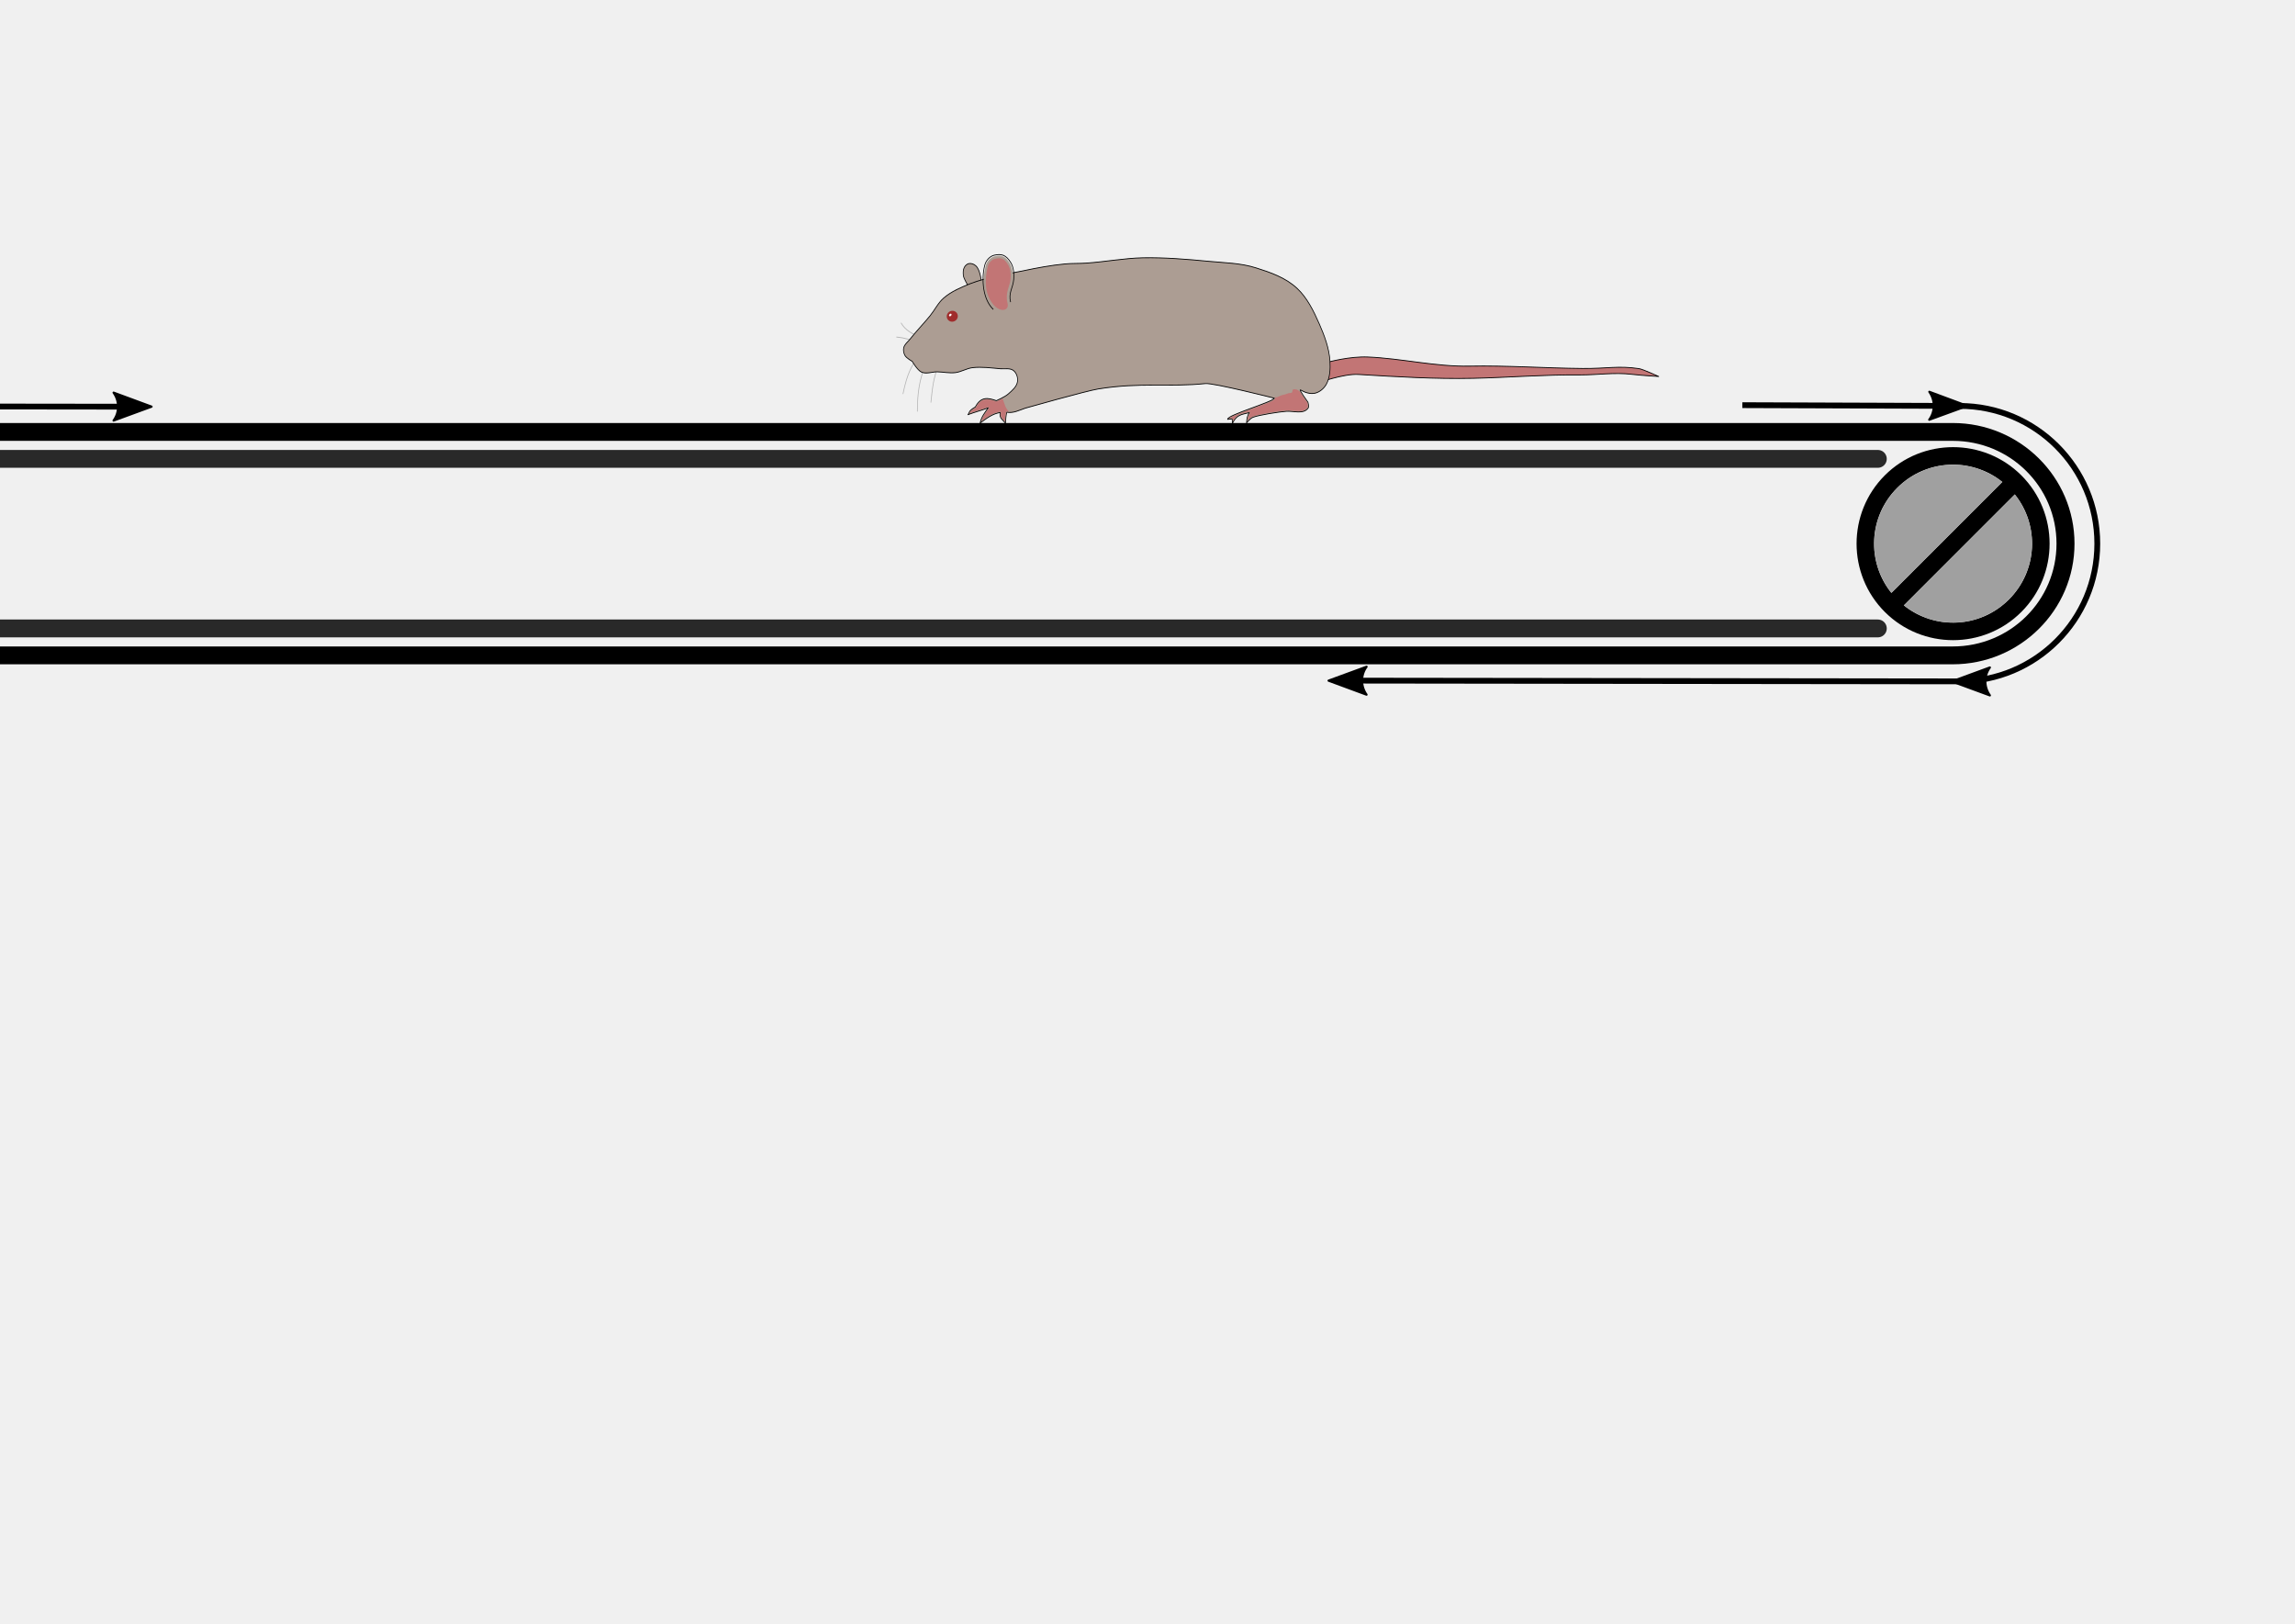
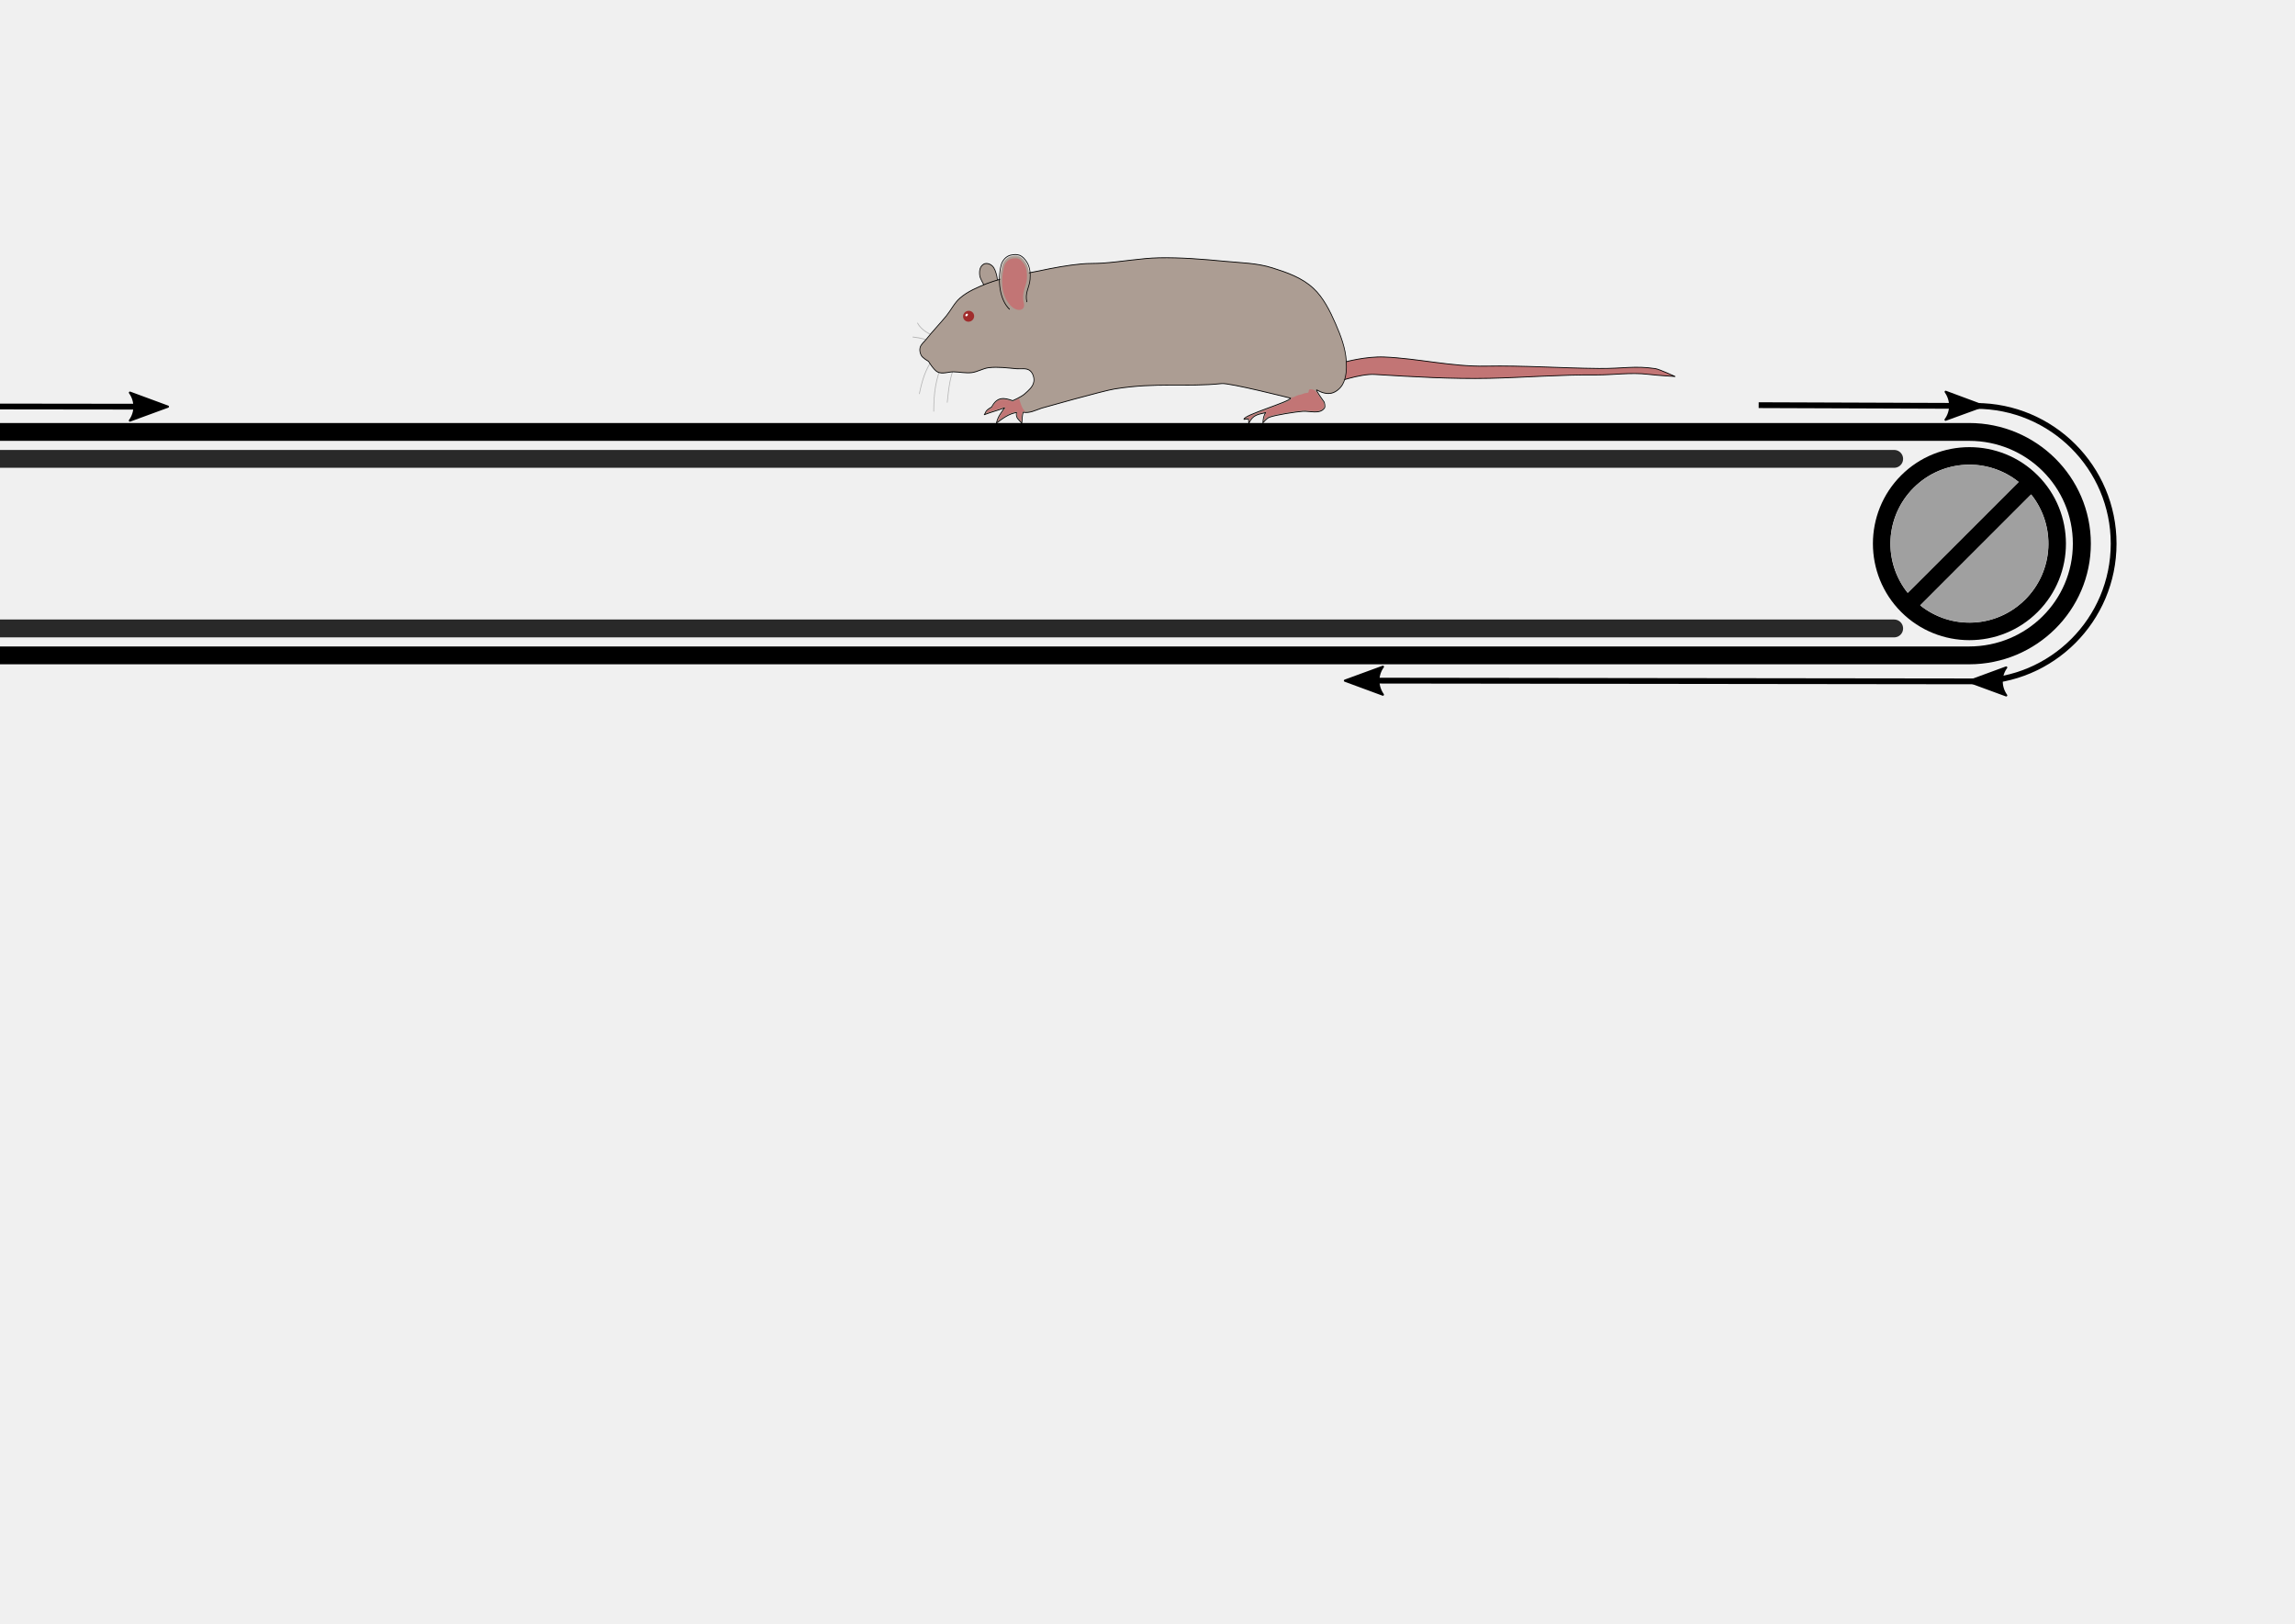
<svg xmlns="http://www.w3.org/2000/svg" width="1189mm" height="841mm" viewBox="0 0 4212.992 2979.921" id="svg2" version="1.1">
  <defs id="defs4">
    <marker orient="auto" refY="0.0" refX="0.0" id="marker9438" style="overflow:visible">
      <path id="path9440" style="fill-rule:evenodd;stroke-width:0.625;stroke-linejoin:round;stroke:#000000;stroke-opacity:1;fill:#000000;fill-opacity:1" d="M 8.719,4.034 L -2.207,0.016 L 8.719,-4.002 C 6.973,-1.63 6.983,1.616 8.719,4.034 z " transform="scale(0.6) translate(0,0)" />
    </marker>
    <marker orient="auto" refY="0.0" refX="0.0" id="marker9170" style="overflow:visible;">
      <path id="path9172" style="fill-rule:evenodd;stroke-width:0.625;stroke-linejoin:round;stroke:#000000;stroke-opacity:1;fill:#000000;fill-opacity:1" d="M 8.719,4.034 L -2.207,0.016 L 8.719,-4.002 C 6.973,-1.63 6.983,1.616 8.719,4.034 z " transform="scale(0.6) rotate(180) translate(0,0)" />
    </marker>
    <marker style="overflow:visible;" id="marker8992" refX="0.0" refY="0.0" orient="auto">
      <path transform="scale(0.6) rotate(180) translate(0,0)" d="M 8.719,4.034 L -2.207,0.016 L 8.719,-4.002 C 6.973,-1.63 6.983,1.616 8.719,4.034 z " style="fill-rule:evenodd;stroke-width:0.625;stroke-linejoin:round;stroke:#000000;stroke-opacity:1;fill:#000000;fill-opacity:1" id="path8994" />
    </marker>
    <marker orient="auto" refY="0" refX="0" id="marker9170-6" style="overflow:visible">
      <path id="path9172-0" style="fill:#000000;fill-opacity:1;fill-rule:evenodd;stroke:#000000;stroke-width:0.625;stroke-linejoin:round;stroke-opacity:1" d="M 8.719,4.034 -2.207,0.016 8.719,-4.002 c -1.745,2.372 -1.735,5.617 -6e-7,8.035 z" transform="scale(-0.6,-0.6)" />
    </marker>
    <marker orient="auto" refY="0" refX="0" id="marker9438-6" style="overflow:visible">
      <path id="path9440-2" style="fill:#000000;fill-opacity:1;fill-rule:evenodd;stroke:#000000;stroke-width:0.625;stroke-linejoin:round;stroke-opacity:1" d="M 8.719,4.034 -2.207,0.016 8.719,-4.002 c -1.745,2.372 -1.735,5.617 -6e-7,8.035 z" transform="scale(0.6,0.6)" />
    </marker>
    <marker style="overflow:visible" id="marker8992-6" refX="0" refY="0" orient="auto">
      <path transform="scale(-0.6,-0.6)" d="M 8.719,4.034 -2.207,0.016 8.719,-4.002 c -1.745,2.372 -1.735,5.617 -6e-7,8.035 z" style="fill:#000000;fill-opacity:1;fill-rule:evenodd;stroke:#000000;stroke-width:0.625;stroke-linejoin:round;stroke-opacity:1" id="path8994-1" />
    </marker>
  </defs>
  <g id="layer1" transform="translate(0,1927.559)">
-     <g id="g16892">
+     <g id="g16892" transform="translate(30,0)">
      <path id="path4334" d="m -867.681,-1151.055 c -123.188,10e-4 -223.405,99.344 -223.405,221.457 0,122.113 100.217,221.456 223.405,221.457 l 0,-32.74 c -105.338,-10e-4 -190.376,-84.298 -190.376,-188.717 0,-104.419 85.039,-188.716 190.376,-188.717 z m 0.002,0 0,32.74 4452.498,0 c 105.338,0 190.377,84.298 190.377,188.717 0,104.418 -85.039,188.716 -190.377,188.717 l -4452.498,0 0,32.74 4452.498,0 c 123.188,0 223.405,-99.344 223.405,-221.457 0,-122.113 -100.217,-221.456 -223.405,-221.457 z" style="color:#000000;font-style:normal;font-variant:normal;font-weight:normal;font-stretch:normal;font-size:medium;line-height:normal;font-family:sans-serif;text-indent:0;text-align:start;text-decoration:none;text-decoration-line:none;text-decoration-style:solid;text-decoration-color:#000000;letter-spacing:normal;word-spacing:normal;text-transform:none;direction:ltr;block-progression:tb;writing-mode:lr-tb;baseline-shift:baseline;text-anchor:start;white-space:normal;clip-rule:nonzero;display:inline;overflow:visible;visibility:visible;opacity:1;isolation:auto;mix-blend-mode:normal;color-interpolation:sRGB;color-interpolation-filters:linearRGB;solid-color:#000000;solid-opacity:1;fill:#000000;fill-opacity:1;fill-rule:nonzero;stroke:none;stroke-width:177.165;stroke-linecap:square;stroke-linejoin:miter;stroke-miterlimit:4;stroke-dasharray:none;stroke-dashoffset:0;stroke-opacity:1;color-rendering:auto;image-rendering:auto;shape-rendering:auto;text-rendering:auto;enable-background:accumulate" />
      <path id="path5941" d="m -730.065,-1085.231 2088.634,0 2088.635,0 0,0" style="fill:none;fill-opacity:1;fill-rule:evenodd;stroke:#000000;stroke-width:32.74;stroke-linecap:round;stroke-linejoin:miter;stroke-miterlimit:4;stroke-dasharray:none;stroke-opacity:0.825" />
      <path id="path5941-7" d="m -730.065,-773.963 2088.634,0 2088.635,0 0,0" style="fill:none;fill-opacity:1;fill-rule:evenodd;stroke:#000000;stroke-width:32.74;stroke-linecap:round;stroke-linejoin:miter;stroke-miterlimit:4;stroke-dasharray:none;stroke-opacity:0.825" />
      <g transform="matrix(0.9119516,0,0,0.9119516,-1352.608,-540.0852)" id="g4269">
        <path style="color:#000000;font-style:normal;font-variant:normal;font-weight:normal;font-stretch:normal;font-size:medium;line-height:normal;font-family:sans-serif;text-indent:0;text-align:start;text-decoration:none;text-decoration-line:none;text-decoration-style:solid;text-decoration-color:#000000;letter-spacing:normal;word-spacing:normal;text-transform:none;direction:ltr;block-progression:tb;writing-mode:lr-tb;baseline-shift:baseline;text-anchor:start;white-space:normal;clip-rule:nonzero;display:inline;overflow:visible;visibility:visible;opacity:1;isolation:auto;mix-blend-mode:normal;color-interpolation:sRGB;color-interpolation-filters:linearRGB;solid-color:#000000;solid-opacity:1;fill:#000000;fill-opacity:1;fill-rule:nonzero;stroke:none;stroke-width:35.433;stroke-linecap:butt;stroke-linejoin:miter;stroke-miterlimit:4;stroke-dasharray:none;stroke-dashoffset:0;stroke-opacity:1;color-rendering:auto;image-rendering:auto;shape-rendering:auto;text-rendering:auto;enable-background:accumulate" d="m 668.945,-564.569 c -75.762,-75.762 -199.135,-75.764 -274.897,-10e-4 -75.762,75.762 -75.762,199.136 0,274.899 75.762,75.762 199.135,75.761 274.897,-10e-4 75.762,-75.762 75.762,-199.134 2e-5,-274.896 z m -25.054,25.054 c 57.985,57.985 61.923,149.073 11.834,211.567 L 432.323,-551.349 c 62.494,-50.088 153.582,-46.151 211.567,11.834 z m -236.623,13.221 223.402,223.402 c -62.494,50.09 -153.582,46.151 -211.567,-11.834 -57.985,-57.985 -61.924,-149.073 -11.834,-211.567 z" id="path4155" />
        <path style="fill:#a0a0a0;stroke:none;stroke-width:1px;stroke-linecap:butt;stroke-linejoin:miter;stroke-opacity:1" d="m 522.506,1659.064 c -23.584,-1.338 -47.441,-8.235 -67.8,-19.598 -35.31,-19.709 -62.023,-52.093 -74.333,-90.114 -3.416,-10.549 -5.685,-21.299 -6.988,-33.102 -0.836,-7.572 -0.837,-24.256 -0.003,-31.734 2.928,-26.236 11.251,-49.644 25.22,-70.926 3.016,-4.595 8.277,-11.86 8.604,-11.88 0.097,-0.01 50.352,50.164 111.677,111.49 l 111.5,111.501 -3.568,2.702 c -29.603,22.418 -67.026,33.778 -104.31,31.662 z" id="path4265" transform="translate(0,-1927.559)" />
        <path style="fill:#a0a0a0;stroke:none;stroke-width:1px;stroke-linecap:butt;stroke-linejoin:miter;stroke-opacity:1" d="m 544.031,1487.794 c -66.207,-66.219 -111.392,-111.672 -111.167,-111.825 0.209,-0.142 1.879,-1.388 3.712,-2.769 7.745,-5.838 15.447,-10.574 24.624,-15.143 16.794,-8.361 35.458,-13.726 55.077,-15.831 5.655,-0.607 24.829,-0.601 30.406,0.01 12.989,1.421 24.32,3.876 35.709,7.735 55.711,18.878 96.773,67.528 106.025,125.621 1.397,8.772 1.764,13.913 1.768,24.749 0.004,11.589 -0.404,16.801 -2.109,26.897 -3.879,22.974 -13.501,46.064 -27.114,65.065 -1.866,2.604 -3.841,5.258 -4.389,5.898 l -0.996,1.162 -111.546,-111.567 z" id="path4267" transform="translate(0,-1927.559)" />
      </g>
      <g transform="matrix(0,-0.9119508,0.9119508,0,3974.839,-444.9002)" id="g4274">
        <path id="path4276" d="m 668.945,-564.569 c -75.762,-75.762 -199.135,-75.764 -274.897,-10e-4 -75.762,75.762 -75.762,199.136 0,274.899 75.762,75.762 199.135,75.761 274.897,-10e-4 75.762,-75.762 75.762,-199.134 2e-5,-274.896 z m -25.054,25.054 c 57.985,57.985 61.923,149.073 11.834,211.567 L 432.323,-551.349 c 62.494,-50.088 153.582,-46.151 211.567,11.834 z m -236.623,13.221 223.402,223.402 c -62.494,50.09 -153.582,46.151 -211.567,-11.834 -57.985,-57.985 -61.924,-149.073 -11.834,-211.567 z" style="color:#000000;font-style:normal;font-variant:normal;font-weight:normal;font-stretch:normal;font-size:medium;line-height:normal;font-family:sans-serif;text-indent:0;text-align:start;text-decoration:none;text-decoration-line:none;text-decoration-style:solid;text-decoration-color:#000000;letter-spacing:normal;word-spacing:normal;text-transform:none;direction:ltr;block-progression:tb;writing-mode:lr-tb;baseline-shift:baseline;text-anchor:start;white-space:normal;clip-rule:nonzero;display:inline;overflow:visible;visibility:visible;opacity:1;isolation:auto;mix-blend-mode:normal;color-interpolation:sRGB;color-interpolation-filters:linearRGB;solid-color:#000000;solid-opacity:1;fill:#000000;fill-opacity:1;fill-rule:nonzero;stroke:none;stroke-width:35.433;stroke-linecap:butt;stroke-linejoin:miter;stroke-miterlimit:4;stroke-dasharray:none;stroke-dashoffset:0;stroke-opacity:1;color-rendering:auto;image-rendering:auto;shape-rendering:auto;text-rendering:auto;enable-background:accumulate" />
        <path transform="translate(0,-1927.559)" id="path4278" d="m 522.506,1659.064 c -23.584,-1.338 -47.441,-8.235 -67.8,-19.598 -35.31,-19.709 -62.023,-52.093 -74.333,-90.114 -3.416,-10.549 -5.685,-21.299 -6.988,-33.102 -0.836,-7.572 -0.837,-24.256 -0.003,-31.734 2.928,-26.236 11.251,-49.644 25.22,-70.926 3.016,-4.595 8.277,-11.86 8.604,-11.88 0.097,-0.01 50.352,50.164 111.677,111.49 l 111.5,111.501 -3.568,2.702 c -29.603,22.418 -67.026,33.778 -104.31,31.662 z" style="fill:#a0a0a0;stroke:none;stroke-width:1px;stroke-linecap:butt;stroke-linejoin:miter;stroke-opacity:1" />
        <path transform="translate(0,-1927.559)" id="path4280" d="m 544.031,1487.794 c -66.207,-66.219 -111.392,-111.672 -111.167,-111.825 0.209,-0.142 1.879,-1.388 3.712,-2.769 7.745,-5.838 15.447,-10.574 24.624,-15.143 16.794,-8.361 35.458,-13.726 55.077,-15.831 5.655,-0.607 24.829,-0.601 30.406,0.01 12.989,1.421 24.32,3.876 35.709,7.735 55.711,18.878 96.773,67.528 106.025,125.621 1.397,8.772 1.764,13.913 1.768,24.749 0.004,11.589 -0.404,16.801 -2.109,26.897 -3.879,22.974 -13.501,46.064 -27.114,65.065 -1.866,2.604 -3.841,5.258 -4.389,5.898 l -0.996,1.162 -111.546,-111.567 z" style="fill:#a0a0a0;stroke:none;stroke-width:1px;stroke-linecap:butt;stroke-linejoin:miter;stroke-opacity:1" />
      </g>
      <path id="path7156" d="m -880.105,-676.783 c -139.626,8e-4 -252.816,-113.188 -252.816,-252.815 -8e-4,-139.627 113.189,-252.817 252.816,-252.816" style="opacity:1;fill:none;fill-opacity:1;fill-rule:evenodd;stroke:#000000;stroke-width:10.63;stroke-linecap:round;stroke-linejoin:miter;stroke-miterlimit:4;stroke-dasharray:none;stroke-dashoffset:0;stroke-opacity:1;marker-end:url(#marker9170)" />
      <path id="path7165" d="m 264.125,-1180.999 -1144.232,-1.414 0,0 0,0" style="fill:none;fill-rule:evenodd;stroke:#000000;stroke-width:10.63;stroke-linecap:butt;stroke-linejoin:miter;stroke-miterlimit:0;stroke-dasharray:none;stroke-opacity:1;marker-start:url(#marker9438)" />
      <path id="path7165-3" d="m -481.297,-675.369 -398.808,-1.414 0,0 0,0" style="fill:none;fill-rule:evenodd;stroke:#000000;stroke-width:10.63;stroke-linecap:butt;stroke-linejoin:miter;stroke-miterlimit:4;stroke-dasharray:none;stroke-opacity:1;marker-end:url(#marker8992)" />
      <path id="path7156-7" d="m 3597.243,-1182.414 c 139.626,-8e-4 252.816,113.188 252.816,252.815 8e-4,139.627 -113.189,252.817 -252.816,252.816" style="opacity:1;fill:none;fill-opacity:1;fill-rule:evenodd;stroke:#000000;stroke-width:10.63;stroke-linecap:round;stroke-linejoin:miter;stroke-miterlimit:4;stroke-dasharray:none;stroke-dashoffset:0;stroke-opacity:1;marker-end:url(#marker9170-6)" />
      <path id="path7165-9" d="m 2453.013,-678.197 1144.232,1.414 0,0 0,0" style="fill:none;fill-rule:evenodd;stroke:#000000;stroke-width:10.63;stroke-linecap:butt;stroke-linejoin:miter;stroke-miterlimit:0;stroke-dasharray:none;stroke-opacity:1;marker-start:url(#marker9438-6)" />
      <path id="path7165-3-2" d="m 3198.435,-1183.828 398.808,1.414 0,0 0,0" style="fill:none;fill-rule:evenodd;stroke:#000000;stroke-width:10.63;stroke-linecap:butt;stroke-linejoin:miter;stroke-miterlimit:4;stroke-dasharray:none;stroke-opacity:1;marker-end:url(#marker8992-6)" />
    </g>
-     <g id="g9595" transform="matrix(-2.606271,0.244504,0.2099261,3.046847,1605.325,-3286.216)">
+     <g id="g9595" transform="matrix(-2.606271,0.244504,0.2099261,3.046847,1635.325,-3286.216)">
      <g id="g16474">
        <path style="fill:#c27575;stroke:#000000;stroke-width:0.496;stroke-linecap:round;stroke-linejoin:round" d="m -264.764,685.253 c 0,0 -14.933,-2.258 -27.648,-0.774 -23.609,2.756 -46.843,9.645 -70.553,11.145 -26.58,1.7 -52.448,5.426 -79.283,7.778 -17.093,1.499 -24.883,0.229 -39.334,3.255 -2.672,0.559 -13.413,5.81 -13.413,5.81 0,0 10.993,-1.42 18.783,-2.82 12.01,-2.2 23.978,-1.528 36.138,-2.528 24.65,-2.2 50.201,-2.467 74.901,-3.967 27.03,-1.7 52.609,-5.097 80.353,-8.782 10.142,-1.347 29.246,2.884 29.246,2.884" id="path4508" />
        <path style="fill:none;stroke:#b3b3b3;stroke-width:0.496;stroke-linecap:round;stroke-linejoin:round" d="m 16.664,662.653 c 6.014,10 7.852,17.8 8.842,29" id="path4479" />
        <path style="fill:none;stroke:#b3b3b3;stroke-width:0.496;stroke-linecap:round;stroke-linejoin:round" d="m 23.382,660.153 c 6.004,6 8.724,12.4 11.314,20.2" id="path4481" />
        <path style="fill:none;stroke:#b3b3b3;stroke-width:0.496;stroke-linecap:round;stroke-linejoin:round" d="m 7.825,664.453 c 4.684,7 6.111,14.5 7.778,22.6" id="path4483" />
        <path style="fill:none;stroke:#b3b3b3;stroke-width:0.496;stroke-linecap:round;stroke-linejoin:round" d="m 18.078,647.853 c 6.788,-2.1 12.228,-5.6 14.498,-9.9" id="path4485" />
        <path style="fill:none;stroke:#b3b3b3;stroke-width:0.496;stroke-linecap:round;stroke-linejoin:round" d="m 23.028,650.253 c 3.628,-1.8 7.928,-3.3 13.438,-4.2" id="path4487" />
        <path style="fill:#ac9d93;stroke:#000000;stroke-width:0.496;stroke-linecap:round;stroke-linejoin:round" d="m -24.967,623.253 c 0,-1.1 -0.782,-6.2 -0.177,-9.2 0.446,-2.2 1.076,-4.7 2.74,-6.2 1.287,-1.2 3.219,-1.9 4.95,-1.7 1.236,0.2 2.458,1 3.182,2 0.934,1.3 1.134,3 1.061,4.6 -0.052,1.2 -0.599,2.3 -1.061,3.3 -0.914,2.1 -3.359,5.9 -3.359,5.9" id="path4502" />
        <path style="fill:#ac9d93;stroke:#000000;stroke-width:0.496;stroke-linecap:round;stroke-linejoin:round" d="m -177.434,691.253 c -5.72,0 -47.538,12.625 -47.538,12.625 1.51,2.3 33.971,7.432 33.761,10.032 l -3.191,-0.048 0.011,2.748 c -3.37,-5 -6.72,-4.8 -12.38,-5.5 1.74,1.8 2.08,3.6 2.48,6 0,0 -2.94,-2.6 -4.77,-3 -4.45,-1.1 -19.114,-1.808 -23.664,-1.708 -5.13,0.1 -11.75,2.9 -15.38,-0.7 -0.84,-0.8 -0.18,-3.5 -0.18,-3.5 0,0 6.371,-8.849 4.561,-7.749 -2.96,1.8 -6.64,3.1 -10.08,2.7 -3.09,-0.4 -6.22,-2.2 -8.13,-4.6 -2.92,-3.8 -3.67,-9 -3.71,-13.8 -0.08,-7.8 2.68,-15.6 5.65,-22.8 3.33,-8.1 7.36,-16.5 13.79,-22.5 7.63,-7.2 18,-11.1 27.76,-14.6 10.52,-3.8 21.85,-4.8 32.88,-6.6 15.239,-2.5 30.545,-4.8 45.958,-5.8 13.231,-0.8 26.52,0.3 39.774,0 4.954,-0.1 9.894,-0.7 14.85,-0.7 10.034,0 20.06,0.8 30.052,1.8 12.48,1.1 25.123,1.8 37.299,4.7 6.647,1.7 13.456,3.5 19.269,7.1 4.073,2.5 6.863,6.7 10.43,9.9 4.946,4.4 10.315,8.4 15.198,12.9 1.66,1.5 4.04,2.7 4.78,4.8 0.51,1.4 0.21,3.2 -0.53,4.6 -0.99,1.8 -4.78,3.9 -4.78,3.9 0,0 -3.151,5.5 -5.829,6.9 -3.314,1.7 -7.43,0.5 -11.137,0.8 -4.25,0.4 -8.461,1.6 -12.728,1.5 -4.116,-0.1 -8.081,-1.9 -12.198,-2 -6.522,-0.1 -13.007,1.2 -19.445,2.2 -3.182,0.5 -7.091,-0.1 -9.458,2.1 -1.669,1.5 -2.51,4.3 -1.944,6.5 0.813,3.2 4.241,5.1 6.982,6.9 2.628,1.7 8.751,3.4 8.751,3.4 5.823,-2.3 10.608,-3.4 15.026,2.6 5.242,2.1 4.116,2.9 5.568,4.2 -4.856,-1.2 -9.728,-1.8 -14.584,-3 2.686,2.8 5.145,4.9 6.453,8.7 -4.793,-2.5 -9.053,-4.9 -14.584,-5.2 1.178,3.4 -1.826,4.7 -3.182,6.8 -0.443,-2.3 -0.635,-4.8 -1.503,-6.6 -4.387,1.1 -8.747,-0.5 -13.081,-1.4 0,0 -44.138,-7 -51.973,-7.4 -29.906,-1.7 -49.748,3 -75.304,2.8 z" id="path4506" />
        <path style="fill:#c27575;stroke:#ac9d93;stroke-width:1.488;stroke-linecap:round;stroke-linejoin:round" d="m -43.528,631.853 c 1.289,-6.2 -2.461,-9.5 -3.271,-13.9 -0.561,-3.1 -0.508,-6.7 1.149,-9.4 2.518,-4.1 4.994,-5.1 9.723,-4.5 2.498,0.3 5.05,2.3 5.922,4.7 2.996,8.1 3.458,16.3 -1.679,23.1 -5.187,6.9 -13.018,5.6 -11.844,0 z" id="path4504" />
        <ellipse style="fill:#a02c2c" id="path4477" cx="-3.501" cy="636.74" rx="3.889" ry="3.27" />
        <ellipse transform="matrix(0.8673569,0.4976866,-0.4976718,0.8673654,0,0)" style="fill:#ffffff" id="path9055" cx="314.571" cy="552.61" rx="0.982" ry="0.67" />
        <path style="color:#000000;text-indent:0;text-transform:none;block-progression:tb;fill:none;stroke:#000000;stroke-width:0.496" d="m -32.55,634.953 c 6.765,-6.5 7.052,-18.3 3.96,-26.7 -1.105,-3 -3.991,-5.3 -7.156,-5.7 -1.251,-0.1 -2.393,-0.2 -3.469,-0.1 -1.076,0.1 -2.094,0.3 -3.031,0.7 -1.875,0.9 -3.343,2.4 -4.688,4.6 -1.967,3.2 -1.945,7.1 -1.344,10.4 0.466,2.6 1.676,4.6 2.5,6.6 0.825,2 1.356,4 0.782,6.8" id="path9565" />
        <path d="m -23.153,688.453 c -2.098,0 -4.405,0.8 -6.937,1.8 a 0.5,0.5 0 0 1 -0.313,0 c 0,0 -1.563,-0.4 -3.437,-1.1 -0.315,-0.1 -0.642,-0.2 -0.969,-0.3 -0.986,3 -1.323,6 -3.906,8.2 0.508,-0.1 1.026,-0.2 1.531,-0.3 a 0.5,0.5 0 0 1 0.562,0.3 c 0.793,1.6 1.052,3.7 1.376,5.7 0.633,-0.8 1.301,-1.5 1.812,-2.2 0.718,-0.9 1.102,-1.8 0.562,-3.4 a 0.5,0.5 0 0 1 0.5,-0.6 c 5.161,0.3 9.233,2.4 13.532,4.6 -1.336,-2.9 -3.404,-4.7 -5.782,-7.2 a 0.5,0.5 0 0 1 0.469,-0.8 c 4.369,1 8.794,1.6 13.219,2.6 -0.143,-0.3 -0.273,-0.5 -0.469,-0.7 -0.479,-0.5 -1.44,-1.2 -4.031,-2.2 a 0.5,0.5 0 0 1 -0.219,-0.2 c -2.149,-3 -4.29,-4 -6.625,-4.2 l -0.875,0 z" style="fill:#c27575" id="path9571" />
        <path d="m -192.256,713.476 c 0.024,-0.37 -5.74,-1.864 -6.981,-2.245 l -11.961,-2.764 c -1.856,-0.881 -12.894,-2.29 -14.184,-4.29 -0.161,-0.226 -0.108,-0.54 0.12,-0.7 -4.28,-0.783 3.645,1.569 -2.881,-0.395 0,0 -2.044,-0.716 -4.024,-0.816 -1.78,-0.2 -2.421,-0.712 -4.201,-0.612 -2.71,0.2 -0.385,-2.386 -3.217,-1.975 -3.788,0.273 -4.453,3.63 -5.803,5.13 0.208,0.121 -2.326,3.265 -2.407,3.492 0,0 -0.16,0.6 -0.22,1.3 -0.03,0.4 -0.02,0.8 0.03,1.1 0.05,0.3 0.13,0.5 0.22,0.6 1.66,1.7 4.05,1.9 6.75,1.7 2.69,-0.3 5.63,-1 8.28,-1.1 4.4,-0.1 19.094,0.608 23.774,1.708 1.07,0.2 2.26,1 3.25,1.7 0.35,0.3 0.35,0.3 0.62,0.5 -0.33,-1.6 -0.73,-3 -2.03,-4.4 -0.25,-0.333 -0.007,-0.808 0.41,-0.8 2.81,0.3 5.1,0.5 7.16,1.1 1.69,0.6 3.2,1.8 4.65,3.5 l 0.131,-1.748" style="fill:#c27575" id="path9583" />
      </g>
    </g>
  </g>
</svg>
